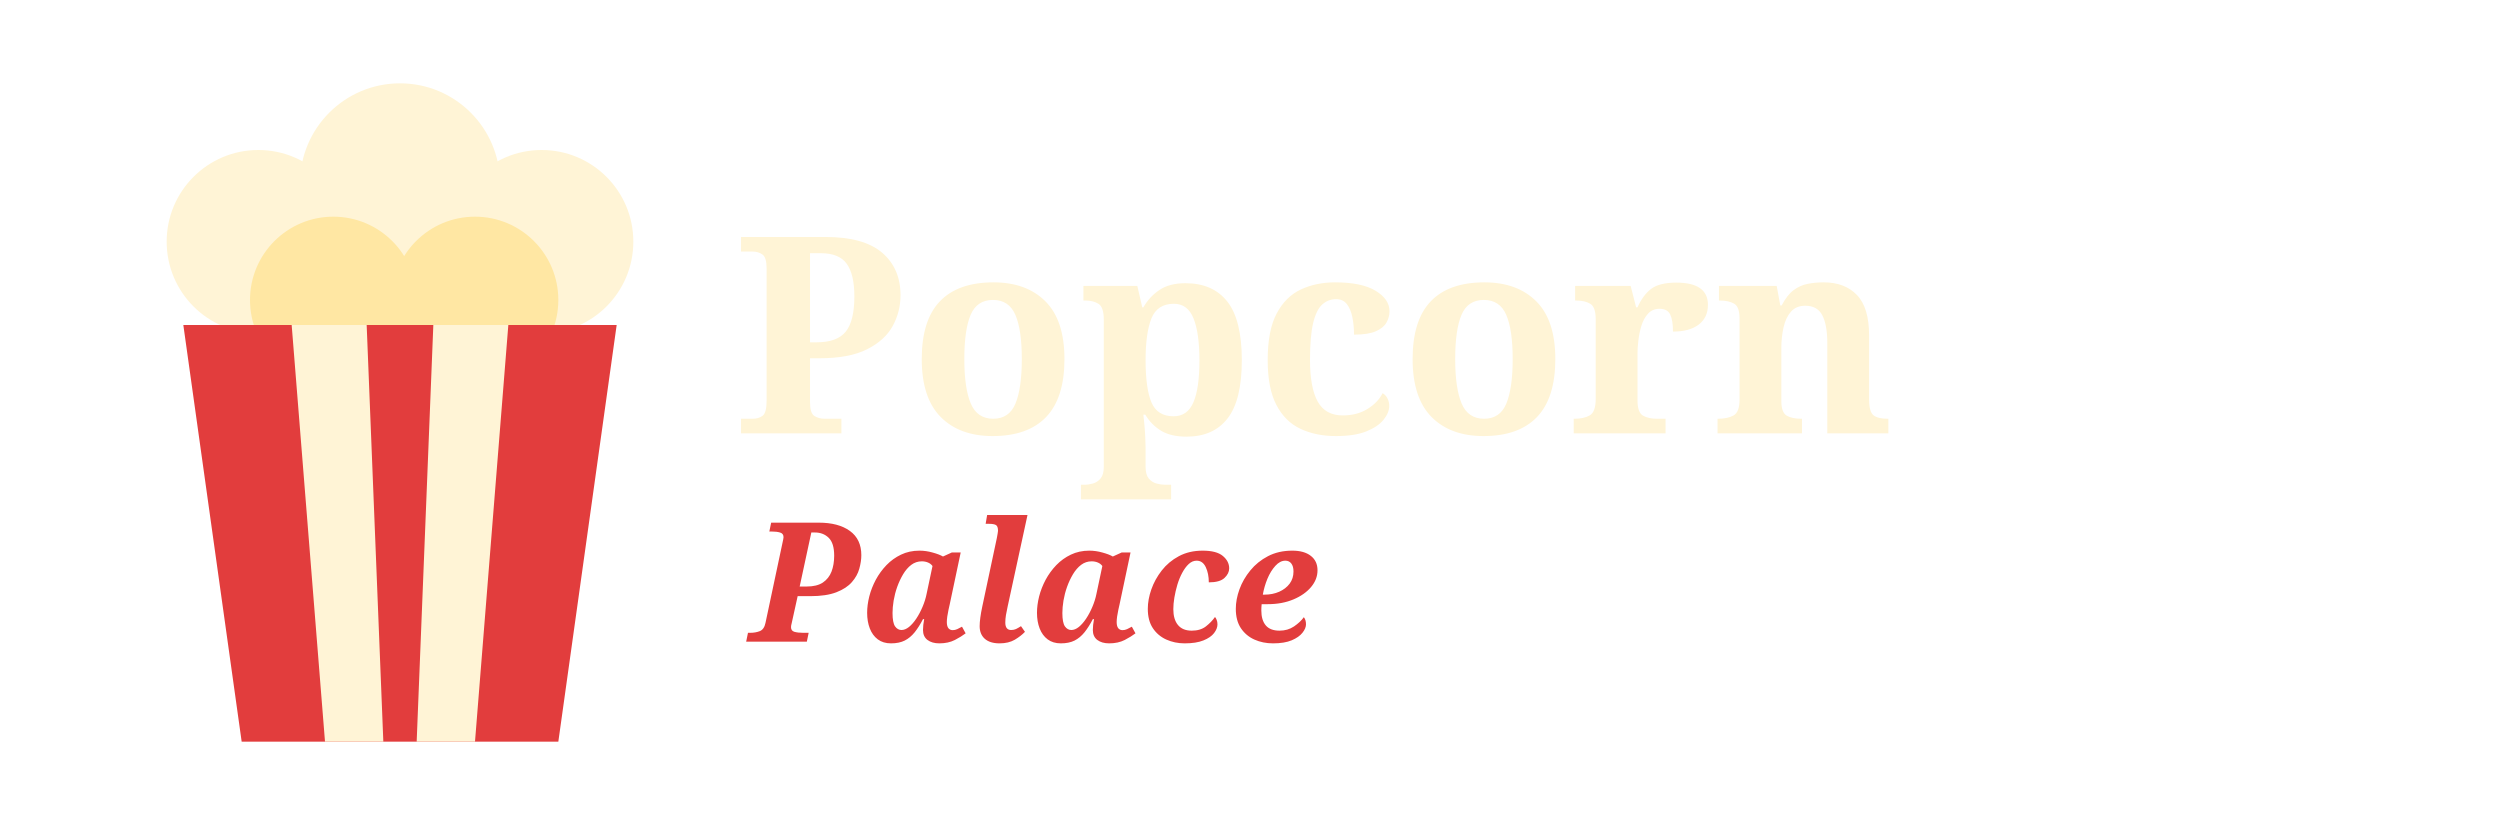
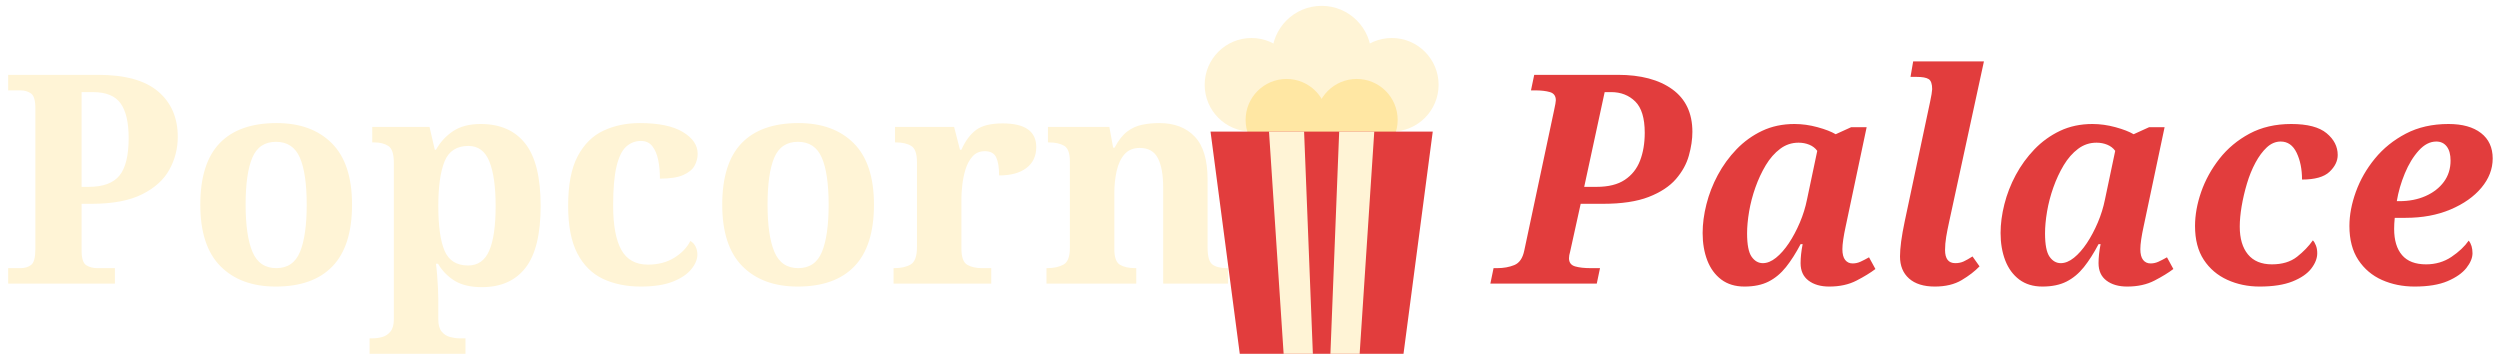
- <svg xmlns="http://www.w3.org/2000/svg" width="600" height="200" viewBox="0 0 600 200">
-   <circle cx="62" cy="58" r="22" fill="#FFF4D6" />
-   <circle cx="96" cy="44" r="24" fill="#FFF4D6" />
-   <circle cx="130" cy="58" r="22" fill="#FFF4D6" />
-   <circle cx="80" cy="72" r="20" fill="#FFE7A3" />
-   <circle cx="114" cy="72" r="20" fill="#FFE7A3" />
-   <path d="M44 78 L148 78 L134 178 L58 178 Z" fill="#E23D3D" />
-   <path d="M70 78 L78 178 L92 178 L88 78 Z" fill="#FFF4D6" />
-   <path d="M104 78 L100 178 L114 178 L122 78 Z" fill="#FFF4D6" />
-   <text x="176" y="104" font-family="serif" font-size="66" font-weight="700" fill="#FFF4D6">Popcorn</text>
-   <text x="180" y="154" font-family="serif" font-size="40" font-style="italic" font-weight="700" fill="#E23D3D">Palace</text>
+ <svg xmlns="http://www.w3.org/2000/svg" width="855" height="123" viewBox="0 -3 855 123">
+   <text x="0" y="94" font-family="serif" font-size="100" font-weight="700" fill="#FFF4D6">Popcorn</text>
+   <g transform="translate(408 0)">
+     <circle cx="20" cy="26" r="16" fill="#FFF4D6" />
+     <circle cx="44" cy="16" r="17" fill="#FFF4D6" />
+     <circle cx="68" cy="26" r="16" fill="#FFF4D6" />
+     <circle cx="32" cy="38" r="14" fill="#FFE7A3" />
+     <circle cx="56" cy="38" r="14" fill="#FFE7A3" />
+     <path d="M6 42 L82 42 L72 118 L16 118 Z" fill="#E23D3D" />
+     <path d="M26 42 L31 118 L41 118 L38 42 Z" fill="#FFF4D6" />
+     <path d="M50 42 L47 118 L57 118 L62 42 Z" fill="#FFF4D6" />
+   </g>
+   <text x="512" y="94" font-family="serif" font-size="100" font-weight="700" font-style="italic" fill="#E23D3D">Palace</text>
</svg>
